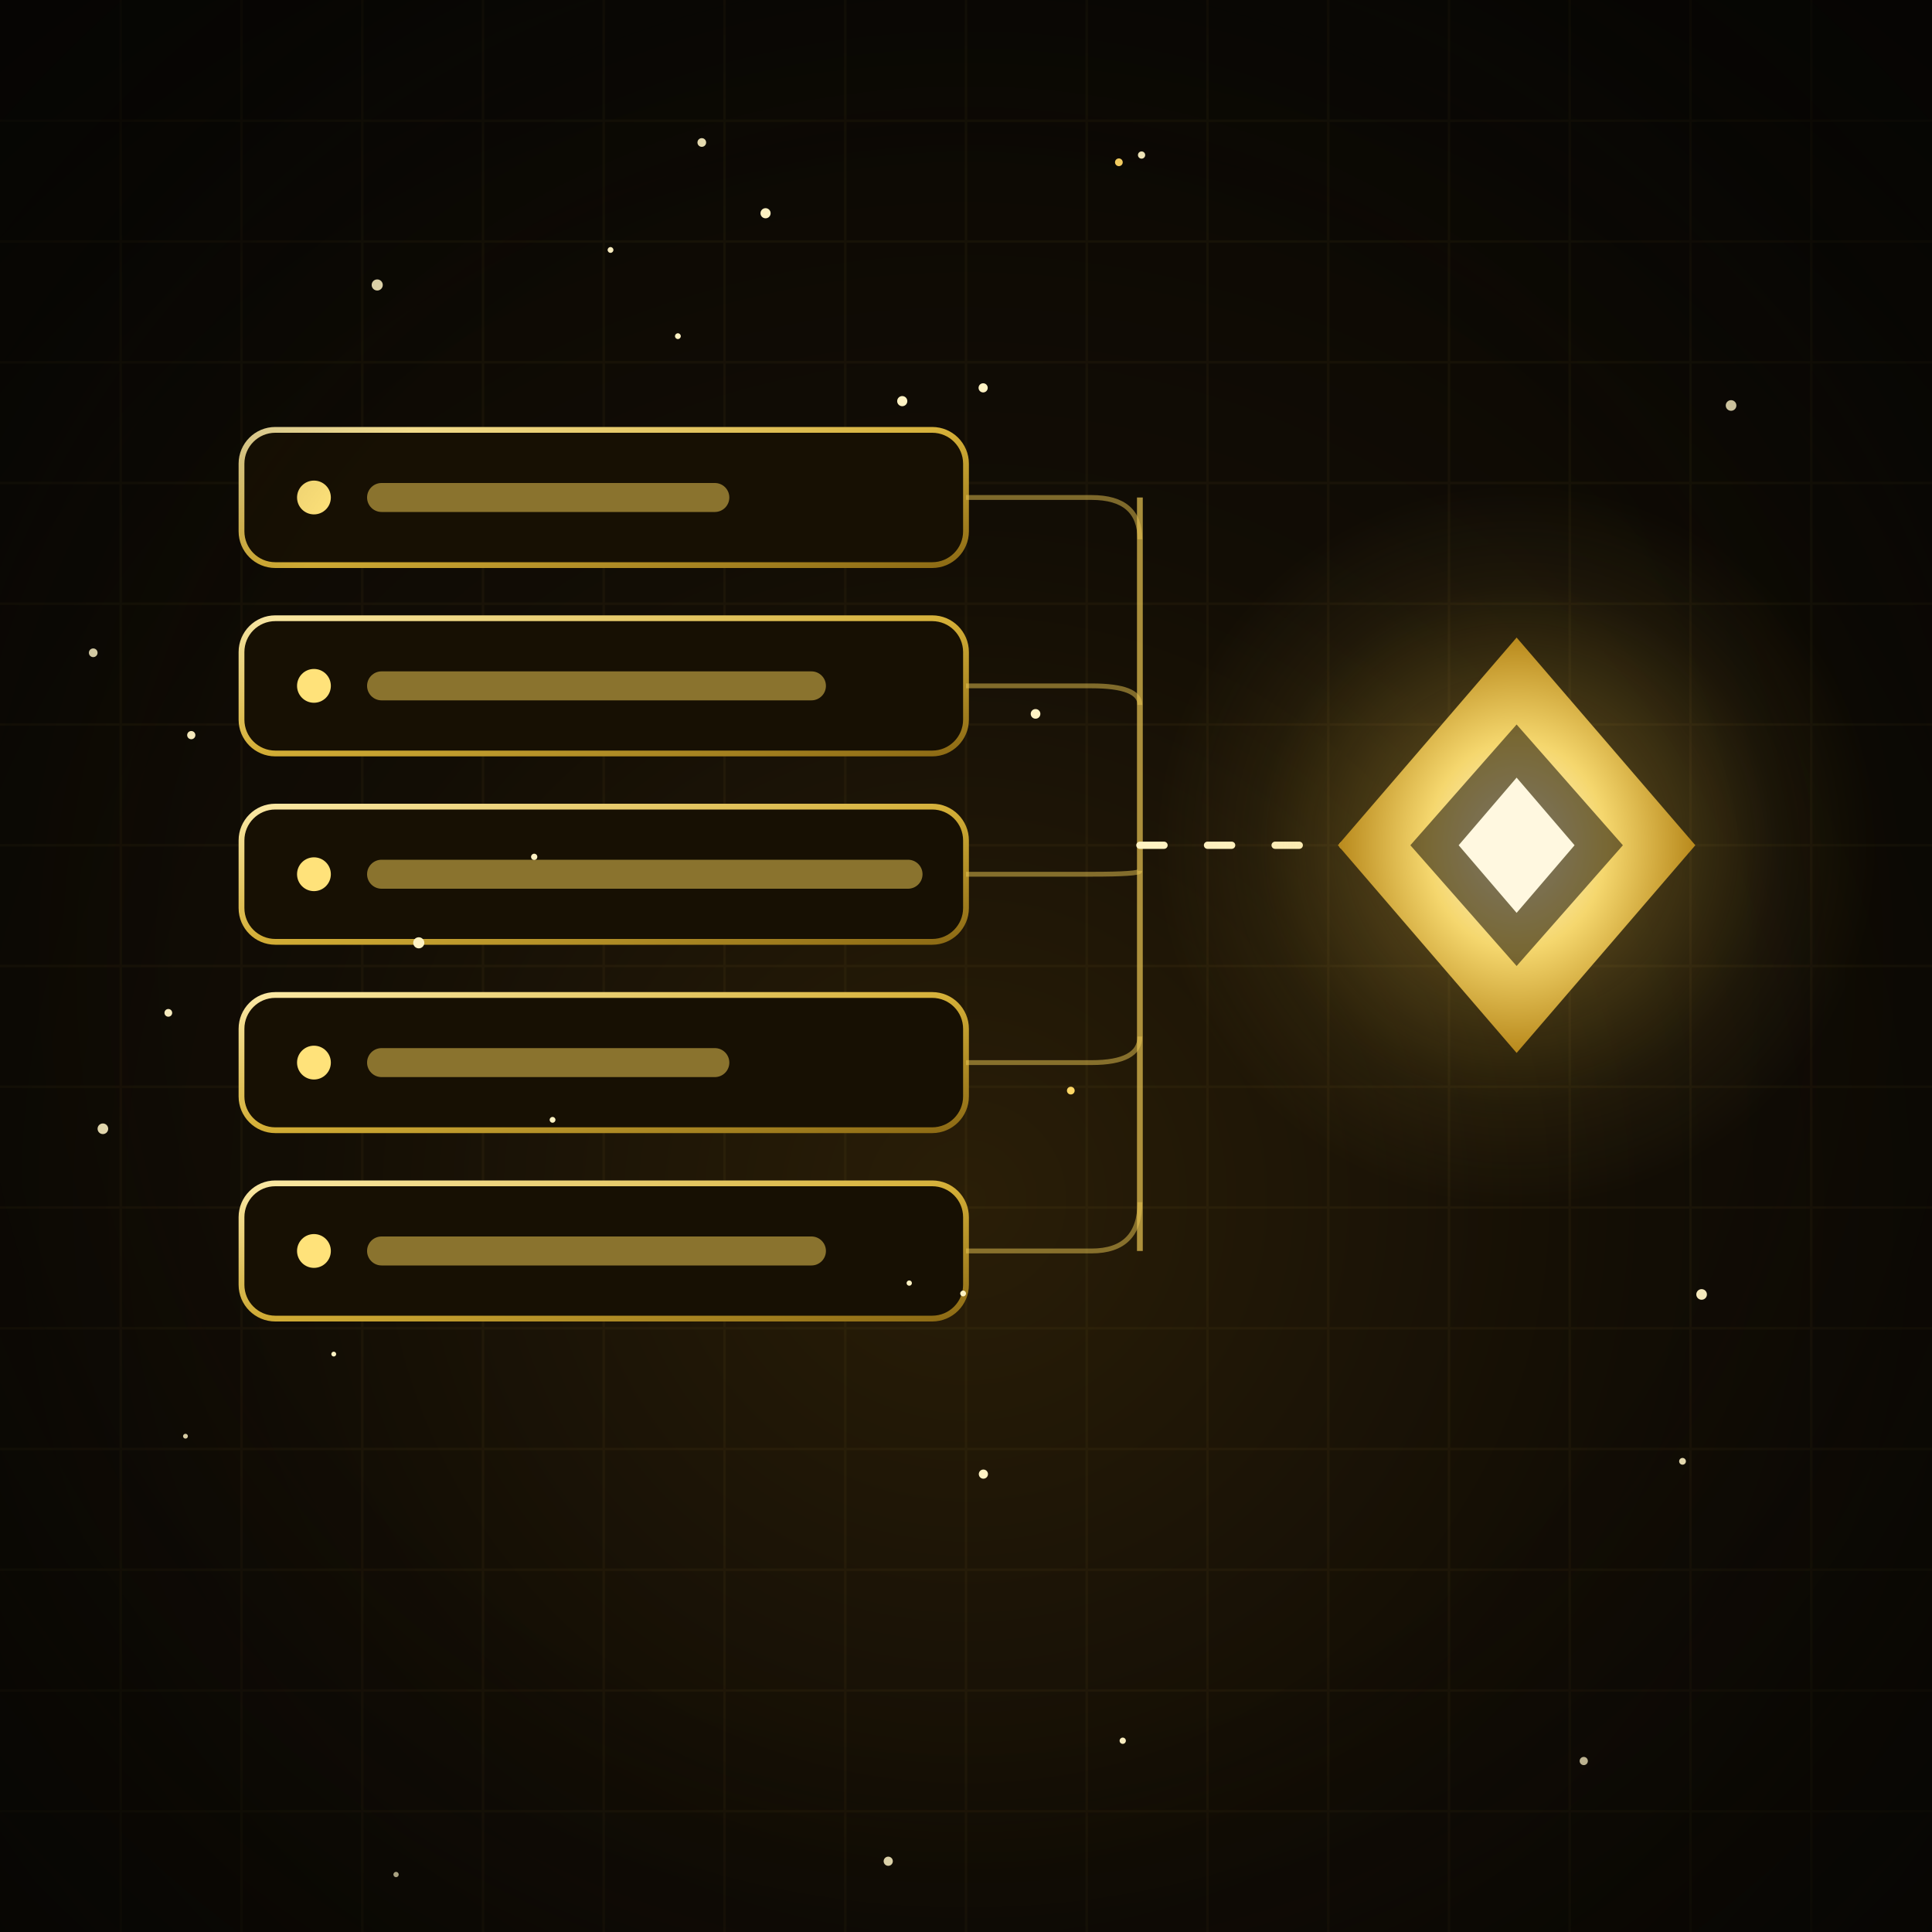
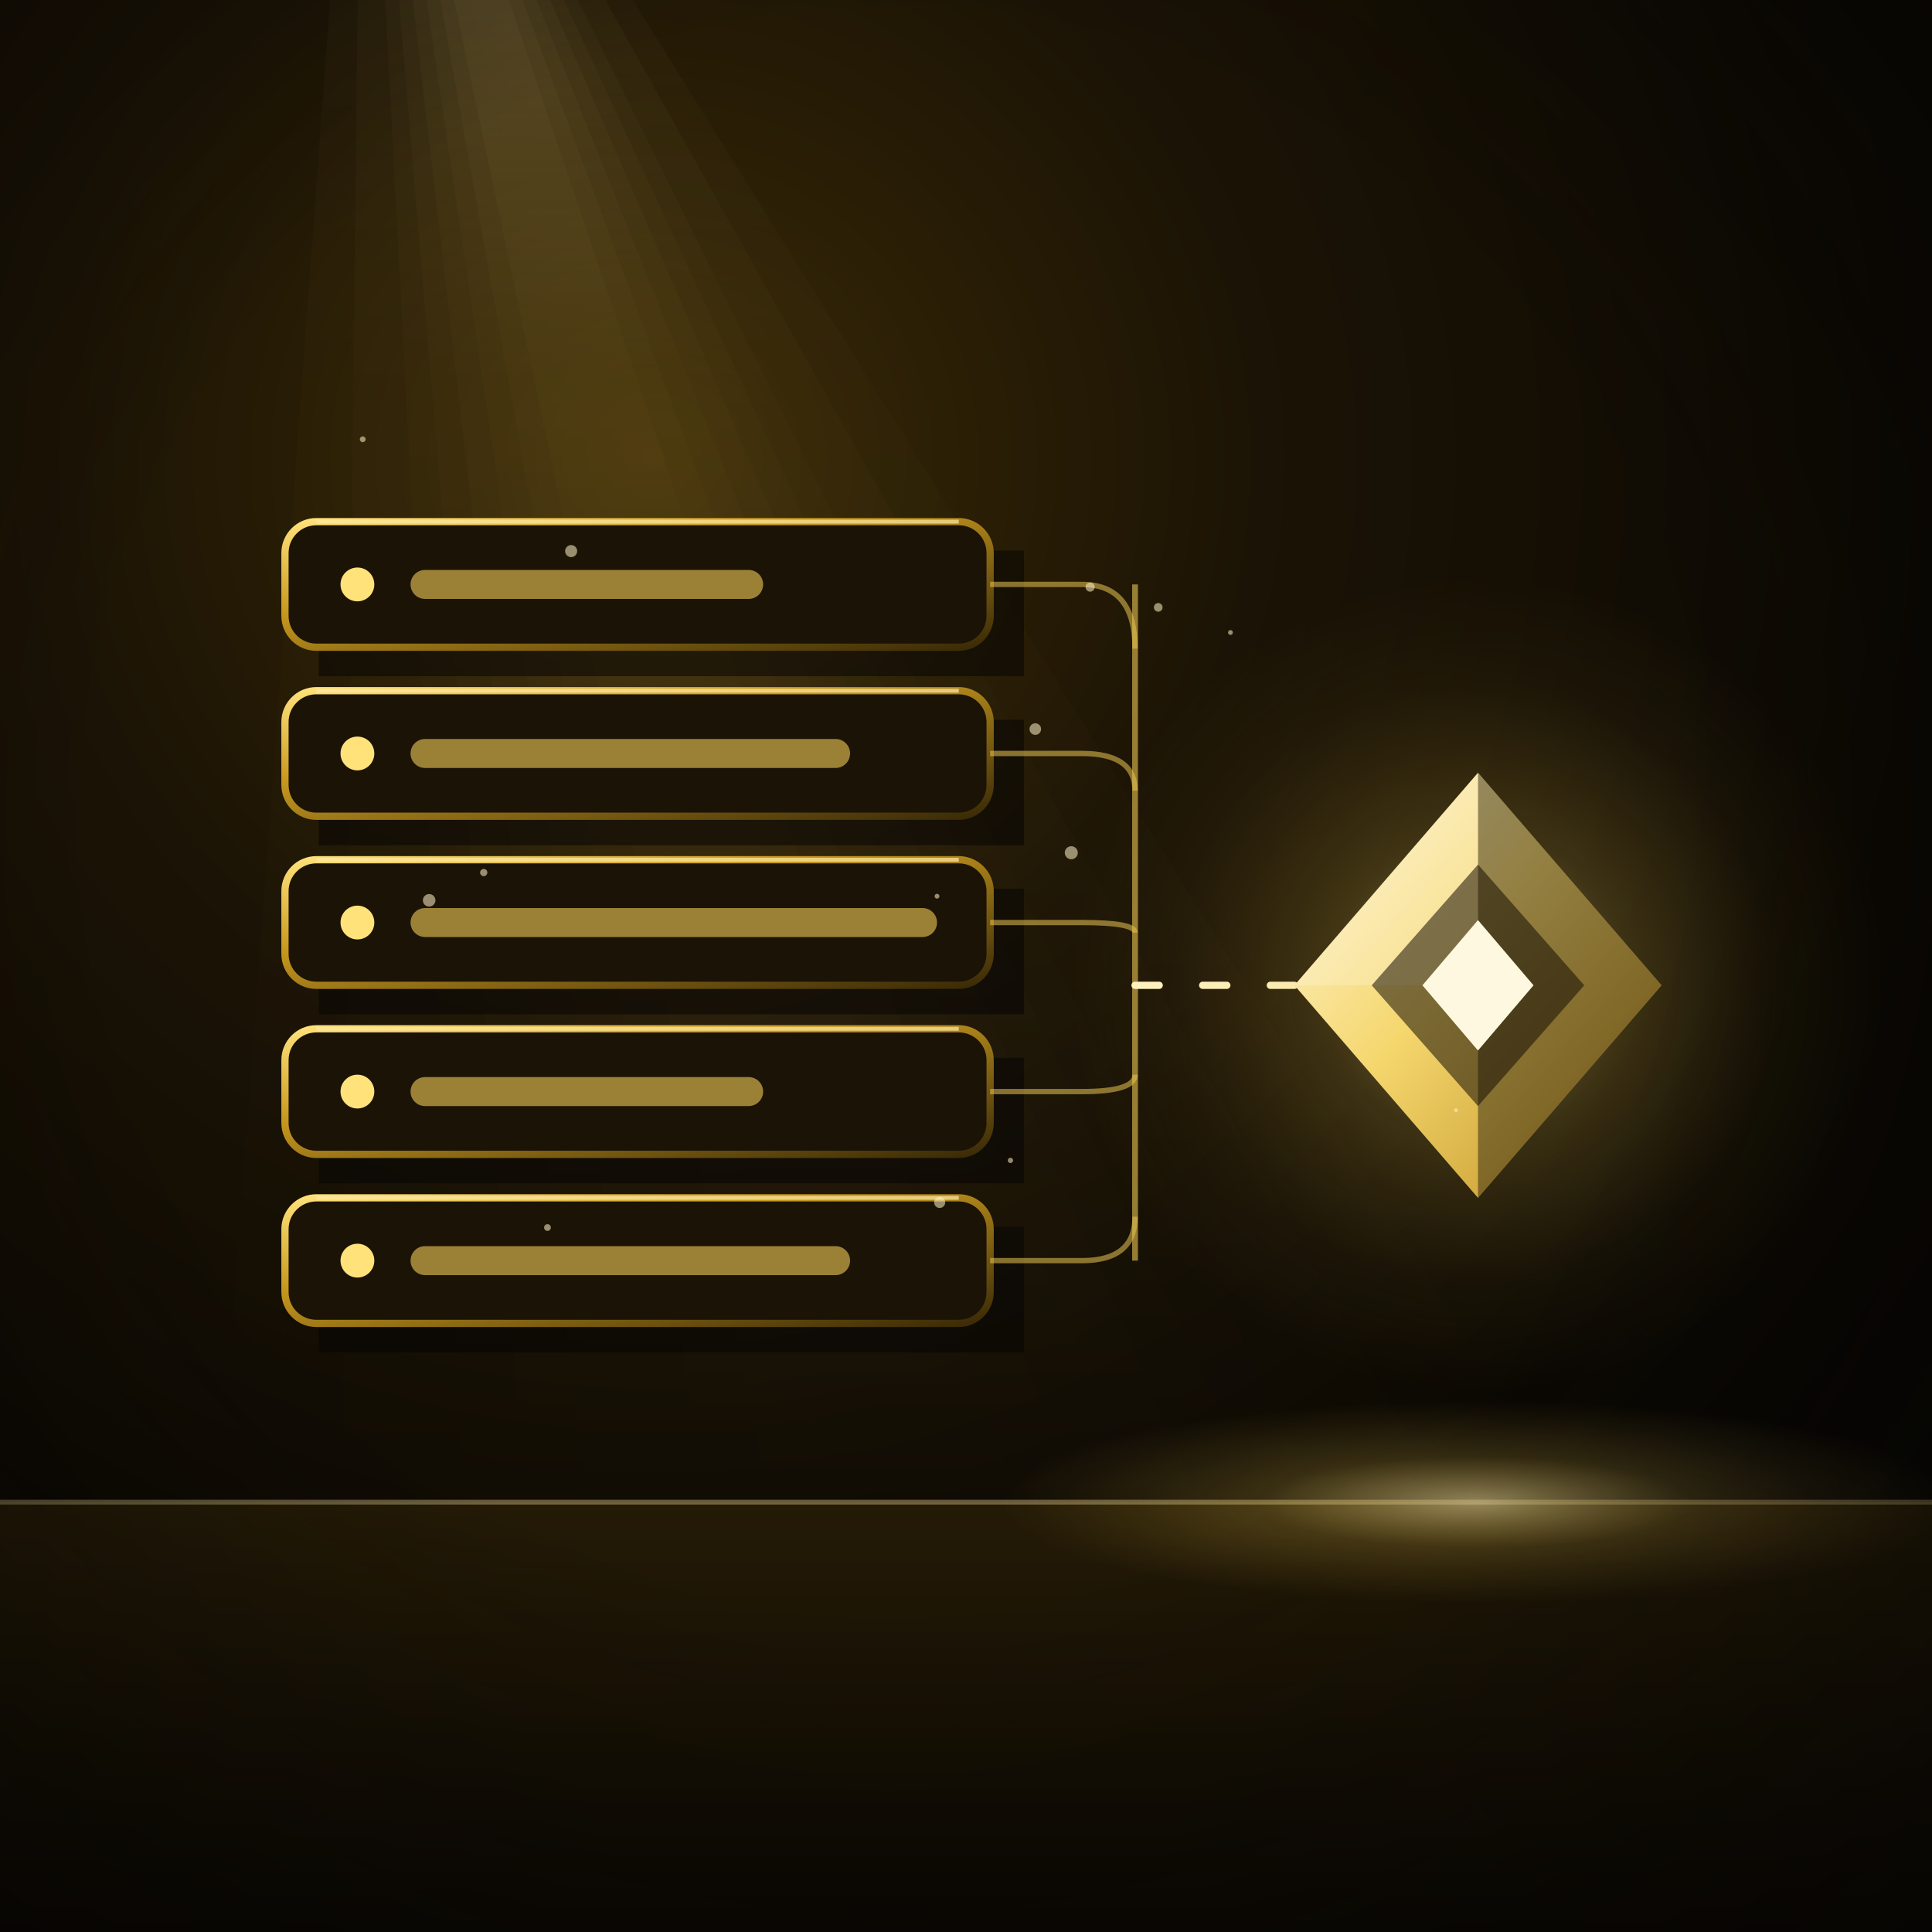
<svg xmlns="http://www.w3.org/2000/svg" viewBox="0 0 800 800" width="800" height="800" aria-hidden="true">
  <defs>
-     <radialGradient id="bg" cx=".5" cy=".62" r=".78">
-       <stop offset="0" stop-color="#2a1e07" />
-       <stop offset=".45" stop-color="#120d05" />
-       <stop offset="1" stop-color="#060503" />
+     <radialGradient id="sky" cx=".34" cy=".24" r=".92">
+       <stop offset="0" stop-color="#3a2a06" />
+       <stop offset=".34" stop-color="#1b1305" />
+       <stop offset=".72" stop-color="#0b0803" />
+       <stop offset="1" stop-color="#050403" />
    </radialGradient>
-     <radialGradient id="soft">
-       <stop offset="0" stop-color="#fff3c4" stop-opacity=".85" />
-       <stop offset=".5" stop-color="#f5d76e" stop-opacity=".3" />
-       <stop offset="1" stop-color="#f5d76e" stop-opacity="0" />
+     <linearGradient id="beam" x1="0" y1="0" x2="0" y2="1">
+       <stop offset="0" stop-color="#fff1c4" stop-opacity=".46" />
+       <stop offset=".42" stop-color="#ffd766" stop-opacity=".15" />
+       <stop offset="1" stop-color="#ffd766" stop-opacity="0" />
+     </linearGradient>
+     <radialGradient id="pool">
+       <stop offset="0" stop-color="#ffe9a3" stop-opacity=".62" />
+       <stop offset=".45" stop-color="#e9c552" stop-opacity=".2" />
+       <stop offset="1" stop-color="#d4af37" stop-opacity="0" />
    </radialGradient>
    <radialGradient id="halo">
-       <stop offset="0" stop-color="#fff2c8" stop-opacity=".55" />
-       <stop offset=".35" stop-color="#e9bf48" stop-opacity=".26" />
-       <stop offset=".72" stop-color="#d4af37" stop-opacity=".07" />
+       <stop offset="0" stop-color="#fff2c8" stop-opacity=".5" />
+       <stop offset=".38" stop-color="#e9c552" stop-opacity=".2" />
+       <stop offset=".74" stop-color="#d4af37" stop-opacity=".05" />
      <stop offset="1" stop-color="#d4af37" stop-opacity="0" />
    </radialGradient>
-     <radialGradient id="vig" cx=".5" cy=".5" r=".72">
-       <stop offset=".55" stop-color="#060503" stop-opacity="0" />
-       <stop offset="1" stop-color="#060503" stop-opacity=".72" />
+     <linearGradient id="brass" x1="0" y1="0" x2="1" y2="1">
+       <stop offset="0" stop-color="#ffe27a" />
+       <stop offset=".35" stop-color="#c99a20" />
+       <stop offset=".62" stop-color="#8c6a14" />
+       <stop offset="1" stop-color="#3a2a06" />
+     </linearGradient>
+     <linearGradient id="near" x1="0" y1="0" x2="0" y2="1">
+       <stop offset="0" stop-color="#241a06" />
+       <stop offset="1" stop-color="#0b0803" />
+     </linearGradient>
+     <radialGradient id="vig" cx=".46" cy=".42" r=".78">
+       <stop offset=".52" stop-color="#050403" stop-opacity="0" />
+       <stop offset="1" stop-color="#050403" stop-opacity=".7" />
    </radialGradient>
-     <linearGradient id="gold" x1="0" y1="0" x2="1" y2="1">
-       <stop offset="0" stop-color="#fbe9a6" />
-       <stop offset=".5" stop-color="#d4af37" />
-       <stop offset="1" stop-color="#8c6a14" />
+     <linearGradient id="gemA" x1="0" y1="0" x2="1" y2="1">
+       <stop offset="0" stop-color="#fff8e0" />
+       <stop offset=".45" stop-color="#f5d76e" />
+       <stop offset="1" stop-color="#b8891c" />
    </linearGradient>
-     <linearGradient id="floor" x1="0" y1="0" x2="0" y2="1">
-       <stop offset="0" stop-color="#d4af37" stop-opacity="0" />
-       <stop offset="1" stop-color="#d4af37" stop-opacity=".16" />
-     </linearGradient>
-     <radialGradient id="out">
-       <stop offset="0" stop-color="#fff8e0" />
-       <stop offset=".5" stop-color="#f5d76e" />
-       <stop offset="1" stop-color="#b8891c" />
-     </radialGradient>
  </defs>
  <style>
- .tw{animation:tw 3s ease-in-out infinite alternate}
- .breathe{transform-box:fill-box;transform-origin:center;animation:breathe 5s ease-in-out infinite alternate}
- @keyframes tw{from{opacity:.18}to{opacity:1}}
- @keyframes breathe{from{opacity:.72;transform:scale(.96)}to{opacity:1;transform:scale(1.05)}}
+ .mote{animation-name:mote;animation-timing-function:ease-in-out;animation-iteration-count:infinite;animation-direction:alternate}
+ .glow{transform-box:fill-box;transform-origin:center;animation:glow 6s ease-in-out infinite alternate}
+ @keyframes mote{from{transform:translateY(9px);opacity:.14}to{transform:translateY(-13px);opacity:.85}}
+ @keyframes glow{from{opacity:.68;transform:scale(.97)}to{opacity:1;transform:scale(1.04)}}
.pl{animation:pl 5.5s ease-in-out infinite}
.out{transform-box:fill-box;transform-origin:center;animation:out 5.5s ease-in-out infinite}
- .outHalo{transform-box:fill-box;transform-origin:center;animation:outHalo 5.5s ease-in-out infinite}
+ .oh{transform-box:fill-box;transform-origin:center;animation:oh 5.5s ease-in-out infinite}
.flow{animation:flow 2.2s linear infinite}
- @keyframes pl{0%,100%{opacity:.42}12%{opacity:1}40%{opacity:.42}}
- @keyframes out{0%,62%,100%{transform:scale(1)}72%{transform:scale(1.14)}}
- @keyframes outHalo{0%,62%,100%{opacity:.5}72%{opacity:1}}
+ @keyframes pl{0%,100%{opacity:.62}12%{opacity:1}40%{opacity:.62}}
+ @keyframes out{0%,62%,100%{transform:scale(1)}72%{transform:scale(1.13)}}
+ @keyframes oh{0%,62%,100%{opacity:.5}72%{opacity:1}}
@keyframes flow{to{stroke-dashoffset:-28}}</style>
-   <rect width="800" height="800" fill="url(#bg)" />
-   <g fill="none" stroke="#d4af37" stroke-width="1" opacity=".05">
-     <path d="M50 0V800" />
-     <path d="M100 0V800" />
-     <path d="M150 0V800" />
-     <path d="M200 0V800" />
-     <path d="M250 0V800" />
-     <path d="M300 0V800" />
-     <path d="M350 0V800" />
-     <path d="M400 0V800" />
-     <path d="M450 0V800" />
-     <path d="M500 0V800" />
-     <path d="M550 0V800" />
-     <path d="M600 0V800" />
-     <path d="M650 0V800" />
-     <path d="M700 0V800" />
-     <path d="M750 0V800" />
-     <path d="M0 50H800" />
-     <path d="M0 100H800" />
-     <path d="M0 150H800" />
-     <path d="M0 200H800" />
-     <path d="M0 250H800" />
-     <path d="M0 300H800" />
-     <path d="M0 350H800" />
-     <path d="M0 400H800" />
-     <path d="M0 450H800" />
-     <path d="M0 500H800" />
-     <path d="M0 550H800" />
-     <path d="M0 600H800" />
-     <path d="M0 650H800" />
-     <path d="M0 700H800" />
-     <path d="M0 750H800" />
+   <rect width="800" height="800" fill="url(#sky)" />
+   <g fill="url(#beam)">
+     <path d="M150 -180L40 622L65.4 622Z" opacity="0" />
+     <path d="M150 -180L65.4 622L90.8 622Z" opacity="0" />
+     <path d="M150 -180L90.8 622L116.2 622Z" opacity="0.1" />
+     <path d="M150 -180L116.2 622L141.5 622Z" opacity="0.1" />
+     <path d="M150 -180L141.5 622L166.9 622Z" opacity="0.2" />
+     <path d="M150 -180L166.9 622L192.3 622Z" opacity="0.2" />
+     <path d="M150 -180L192.3 622L217.7 622Z" opacity="0.3" />
+     <path d="M150 -180L217.7 622L243.1 622Z" opacity="0.4" />
+     <path d="M150 -180L243.1 622L268.5 622Z" opacity="0.5" />
+     <path d="M150 -180L268.5 622L293.8 622Z" opacity="0.6" />
+     <path d="M150 -180L293.8 622L319.2 622Z" opacity="0.7" />
+     <path d="M150 -180L319.2 622L344.6 622Z" opacity="0.8" />
+     <path d="M150 -180L344.6 622L370 622Z" opacity="0.8" />
+     <path d="M150 -180L370 622L395.4 622Z" opacity="0.8" />
+     <path d="M150 -180L395.4 622L420.8 622Z" opacity="0.8" />
+     <path d="M150 -180L420.8 622L446.2 622Z" opacity="0.7" />
+     <path d="M150 -180L446.2 622L471.5 622Z" opacity="0.6" />
+     <path d="M150 -180L471.5 622L496.9 622Z" opacity="0.5" />
+     <path d="M150 -180L496.9 622L522.3 622Z" opacity="0.4" />
+     <path d="M150 -180L522.3 622L547.7 622Z" opacity="0.3" />
+     <path d="M150 -180L547.7 622L573.1 622Z" opacity="0.2" />
+     <path d="M150 -180L573.1 622L598.5 622Z" opacity="0.2" />
+     <path d="M150 -180L598.5 622L623.8 622Z" opacity="0.1" />
+     <path d="M150 -180L623.8 622L649.2 622Z" opacity="0.1" />
+     <path d="M150 -180L649.2 622L674.6 622Z" opacity="0" />
+     <path d="M150 -180L674.6 622L700 622Z" opacity="0" />
  </g>
+   <rect x="0" y="622" width="800" height="178" fill="url(#near)" />
+   <path d="M0 622H800" stroke="#ffe9a3" stroke-width="2" opacity=".35" />
+   <ellipse cx="612" cy="622" rx="196" ry="42" fill="url(#pool)" />
  <g>
    <g class="pl" style="animation-delay:-2.8s">
-       <rect x="100" y="178" width="300" height="56" rx="14" fill="#171003" stroke="url(#gold)" stroke-width="2.4" />
-       <circle cx="130" cy="206" r="7" fill="#ffe27a" />
-       <rect x="152" y="200" width="150" height="12" rx="6" fill="#e9c552" opacity=".55" />
+       <path d="M132 228h292v52h-292Z" fill="#050403" opacity=".55" />
+       <rect x="118" y="216" width="292" height="52" rx="13" fill="#1c1307" stroke="url(#brass)" stroke-width="3" />
+       <path d="M131 216h266" stroke="#ffe9a3" stroke-width="1.6" opacity=".7" />
+       <circle cx="148" cy="242" r="7" fill="#ffe27a" />
+       <rect x="170" y="236" width="146" height="12" rx="6" fill="#e9c552" opacity=".62" />
    </g>
    <g class="pl" style="animation-delay:-2.2s">
-       <rect x="100" y="256" width="300" height="56" rx="14" fill="#171003" stroke="url(#gold)" stroke-width="2.4" />
-       <circle cx="130" cy="284" r="7" fill="#ffe27a" />
-       <rect x="152" y="278" width="190" height="12" rx="6" fill="#e9c552" opacity=".55" />
+       <path d="M132 298h292v52h-292Z" fill="#050403" opacity=".55" />
+       <rect x="118" y="286" width="292" height="52" rx="13" fill="#1c1307" stroke="url(#brass)" stroke-width="3" />
+       <path d="M131 286h266" stroke="#ffe9a3" stroke-width="1.6" opacity=".7" />
+       <circle cx="148" cy="312" r="7" fill="#ffe27a" />
+       <rect x="170" y="306" width="182" height="12" rx="6" fill="#e9c552" opacity=".62" />
    </g>
    <g class="pl" style="animation-delay:-1.7s">
-       <rect x="100" y="334" width="300" height="56" rx="14" fill="#171003" stroke="url(#gold)" stroke-width="2.4" />
-       <circle cx="130" cy="362" r="7" fill="#ffe27a" />
-       <rect x="152" y="356" width="230" height="12" rx="6" fill="#e9c552" opacity=".55" />
+       <path d="M132 368h292v52h-292Z" fill="#050403" opacity=".55" />
+       <rect x="118" y="356" width="292" height="52" rx="13" fill="#1c1307" stroke="url(#brass)" stroke-width="3" />
+       <path d="M131 356h266" stroke="#ffe9a3" stroke-width="1.6" opacity=".7" />
+       <circle cx="148" cy="382" r="7" fill="#ffe27a" />
+       <rect x="170" y="376" width="218" height="12" rx="6" fill="#e9c552" opacity=".62" />
    </g>
    <g class="pl" style="animation-delay:-1.1s">
-       <rect x="100" y="412" width="300" height="56" rx="14" fill="#171003" stroke="url(#gold)" stroke-width="2.4" />
-       <circle cx="130" cy="440" r="7" fill="#ffe27a" />
-       <rect x="152" y="434" width="150" height="12" rx="6" fill="#e9c552" opacity=".55" />
+       <path d="M132 438h292v52h-292Z" fill="#050403" opacity=".55" />
+       <rect x="118" y="426" width="292" height="52" rx="13" fill="#1c1307" stroke="url(#brass)" stroke-width="3" />
+       <path d="M131 426h266" stroke="#ffe9a3" stroke-width="1.6" opacity=".7" />
+       <circle cx="148" cy="452" r="7" fill="#ffe27a" />
+       <rect x="170" y="446" width="146" height="12" rx="6" fill="#e9c552" opacity=".62" />
    </g>
    <g class="pl" style="animation-delay:-0.6s">
-       <rect x="100" y="490" width="300" height="56" rx="14" fill="#171003" stroke="url(#gold)" stroke-width="2.4" />
-       <circle cx="130" cy="518" r="7" fill="#ffe27a" />
-       <rect x="152" y="512" width="190" height="12" rx="6" fill="#e9c552" opacity=".55" />
+       <path d="M132 508h292v52h-292Z" fill="#050403" opacity=".55" />
+       <rect x="118" y="496" width="292" height="52" rx="13" fill="#1c1307" stroke="url(#brass)" stroke-width="3" />
+       <path d="M131 496h266" stroke="#ffe9a3" stroke-width="1.6" opacity=".7" />
+       <circle cx="148" cy="522" r="7" fill="#ffe27a" />
+       <rect x="170" y="516" width="182" height="12" rx="6" fill="#e9c552" opacity=".62" />
    </g>
  </g>
-   <g fill="none" stroke="#e9c552" stroke-width="2" opacity=".5">
-     <path d="M400 206H452Q472 206 472 223.3" />
-     <path d="M400 284H452Q472 284 472 291.9" />
-     <path d="M400 362H452Q472 362 472 360.6" />
-     <path d="M400 440H452Q472 440 472 429.2" />
-     <path d="M400 518H452Q472 518 472 497.8" />
+   <g fill="none" stroke="#e9c552" stroke-width="2.2" opacity=".55">
+     <path d="M410 242H448Q470 242 470 268.6" />
+     <path d="M410 312H448Q470 312 470 327.4" />
+     <path d="M410 382H448Q470 382 470 386.2" />
+     <path d="M410 452H448Q470 452 470 445" />
+     <path d="M410 522H448Q470 522 470 503.8" />
  </g>
-   <path d="M472 206V518" fill="none" stroke="#e9c552" stroke-width="2.4" opacity=".7" />
-   <path class="flow" d="M472 350H556" fill="none" stroke="#fff3c4" stroke-width="3" stroke-linecap="round" stroke-dasharray="10 18" />
-   <g transform="translate(628 350)">
-     <circle class="outHalo" r="150" fill="url(#halo)" />
+   <path d="M470 242V522" fill="none" stroke="#e9c552" stroke-width="2.4" opacity=".6" />
+   <path class="flow" d="M470 408H540" fill="none" stroke="#fff3c4" stroke-width="3" stroke-linecap="round" stroke-dasharray="10 18" />
+   <g transform="translate(612 408)">
+     <circle class="oh" r="168" fill="url(#halo)" />
    <g class="out">
-       <path d="M0 -86L74 0L0 86L-74 0Z" fill="url(#out)" />
-       <path d="M0 -50L44 0L0 50L-44 0Z" fill="#120d05" opacity=".55" />
-       <path d="M0 -28L24 0L0 28L-24 0Z" fill="#fff8e0" />
+       <path d="M0 -88L76 0L0 88L-76 0Z" fill="url(#gemA)" />
+       <path d="M0 -88L76 0L0 88Z" fill="#0b0803" opacity=".42" />
+       <path d="M0 -88L-76 0L0 0Z" fill="#fff8e0" opacity=".28" />
+       <path d="M0 -50L44 0L0 50L-44 0Z" fill="#150e04" opacity=".55" />
+       <path d="M0 -27L23 0L0 27L-23 0Z" fill="#fff8e0" />
    </g>
  </g>
-   <circle class="tw" cx="228.8" cy="463.7" r="1.2" fill="#fff3c4" style="animation-duration:3.3s;animation-delay:-1.3s" />
-   <circle class="tw" cx="42.6" cy="467.4" r="2.2" fill="#fff3c4" style="animation-duration:2.1s;animation-delay:-3.2s" />
-   <circle class="tw" cx="173.4" cy="390.4" r="2.3" fill="#fff3c4" style="animation-duration:2.5s;animation-delay:-0.7s" />
-   <circle class="tw" cx="696.7" cy="605.1" r="1.4" fill="#fff3c4" style="animation-duration:3.6s;animation-delay:-1.8s" />
-   <circle class="tw" cx="407.1" cy="160.6" r="1.9" fill="#fff3c4" style="animation-duration:2.4s;animation-delay:-2.9s" />
-   <circle class="tw" cx="156.2" cy="118" r="2.3" fill="#fff3c4" style="animation-duration:2.5s;animation-delay:-0.6s" />
-   <circle class="tw" cx="428.8" cy="295.6" r="2" fill="#fff3c4" style="animation-duration:3.2s;animation-delay:-2.3s" />
-   <circle class="tw" cx="463.3" cy="67.2" r="1.6" fill="#ffd766" style="animation-duration:2s;animation-delay:-0s" />
-   <circle class="tw" cx="164" cy="776.2" r="1.1" fill="#fff3c4" style="animation-duration:4.7s;animation-delay:-0.7s" />
-   <circle class="tw" cx="373.6" cy="166.1" r="2.1" fill="#fff3c4" style="animation-duration:2s;animation-delay:-0.1s" />
-   <circle class="tw" cx="443.4" cy="451.6" r="1.6" fill="#ffd766" style="animation-duration:2.3s;animation-delay:-3.7s" />
-   <circle class="tw" cx="367.8" cy="770.7" r="1.9" fill="#fff3c4" style="animation-duration:2.7s;animation-delay:-3.5s" />
-   <circle class="tw" cx="76.8" cy="594.7" r="1" fill="#fff3c4" style="animation-duration:2.1s;animation-delay:-1.5s" />
-   <circle class="tw" cx="398.8" cy="535.6" r="1.2" fill="#fff3c4" style="animation-duration:3.5s;animation-delay:-1.8s" />
-   <circle class="tw" cx="317" cy="88.3" r="2.1" fill="#fff3c4" style="animation-duration:3.7s;animation-delay:-4.7s" />
-   <circle class="tw" cx="655.8" cy="729.2" r="1.7" fill="#fff3c4" style="animation-duration:4.3s;animation-delay:-2.9s" />
-   <circle class="tw" cx="704.6" cy="536" r="2.2" fill="#fff3c4" style="animation-duration:4.2s;animation-delay:-2.4s" />
-   <circle class="tw" cx="407.2" cy="610.4" r="1.9" fill="#fff3c4" style="animation-duration:2.7s;animation-delay:-1.8s" />
-   <circle class="tw" cx="290.6" cy="59" r="1.8" fill="#fff3c4" style="animation-duration:2s;animation-delay:-1.2s" />
-   <circle class="tw" cx="464.9" cy="720.8" r="1.3" fill="#fff3c4" style="animation-duration:2.8s;animation-delay:-0.3s" />
-   <circle class="tw" cx="716.8" cy="167.9" r="2.2" fill="#fff3c4" style="animation-duration:2.2s;animation-delay:-3.6s" />
-   <circle class="tw" cx="472.7" cy="64.2" r="1.5" fill="#fff3c4" style="animation-duration:3s;animation-delay:-4.4s" />
-   <circle class="tw" cx="138.2" cy="560.7" r="1" fill="#fff3c4" style="animation-duration:4.5s;animation-delay:-3.5s" />
-   <circle class="tw" cx="221.2" cy="354.8" r="1.3" fill="#fff3c4" style="animation-duration:3.9s;animation-delay:-4.6s" />
-   <circle class="tw" cx="252.8" cy="103.5" r="1.2" fill="#fff3c4" style="animation-duration:4.5s;animation-delay:-3.6s" />
-   <circle class="tw" cx="38.6" cy="270.3" r="1.8" fill="#fff3c4" style="animation-duration:4.8s;animation-delay:-0.4s" />
-   <circle class="tw" cx="69.7" cy="419.4" r="1.6" fill="#fff3c4" style="animation-duration:3.1s;animation-delay:-1.4s" />
-   <circle class="tw" cx="376.5" cy="531.3" r="1.1" fill="#fff3c4" style="animation-duration:2.5s;animation-delay:-1.7s" />
-   <circle class="tw" cx="79.2" cy="304.4" r="1.7" fill="#fff3c4" style="animation-duration:3.1s;animation-delay:-4.8s" />
-   <circle class="tw" cx="280.7" cy="139.2" r="1.2" fill="#fff3c4" style="animation-duration:4.5s;animation-delay:-4.7s" />
+   <defs>
+     <linearGradient id="gmr1" x1="0" y1="622" x2="0" y2="762" gradientUnits="userSpaceOnUse">
+       <stop offset="0" stop-color="#fff" stop-opacity=".9" />
+       <stop offset=".55" stop-color="#fff" stop-opacity=".22" />
+       <stop offset="1" stop-color="#fff" stop-opacity="0" />
+     </linearGradient>
+     <mask id="mr1" maskUnits="userSpaceOnUse" x="0" y="622" width="800" height="140">
+       <rect x="0" y="622" width="800" height="140" fill="url(#gmr1)" />
+     </mask>
+   </defs>
+   <g mask="url(#mr1)" opacity="0.3">
+     <g transform="translate(0 1244) scale(1 -1)">
+       <g transform="translate(612 408)">
+         <g class="out">
+           <path d="M0 -88L76 0L0 88L-76 0Z" fill="url(#gemA)" />
+           <path d="M0 -88L76 0L0 88Z" fill="#0b0803" opacity=".42" />
+           <path d="M0 -88L-76 0L0 0Z" fill="#fff8e0" opacity=".28" />
+           <path d="M0 -50L44 0L0 50L-44 0Z" fill="#150e04" opacity=".55" />
+           <path d="M0 -27L23 0L0 27L-23 0Z" fill="#fff8e0" />
+         </g>
+       </g>
+     </g>
+   </g>
+   <g fill="#fff3c4" opacity=".55">
+     <circle class="mote" cx="451.4" cy="243.1" r="1.9" style="animation-duration:5.4s;animation-delay:-2.3s" />
+     <circle class="mote" cx="177.7" cy="372.8" r="2.6" style="animation-duration:5.3s;animation-delay:-2.9s" />
+     <circle class="mote" cx="479.6" cy="251.5" r="1.8" style="animation-duration:4.1s;animation-delay:-4s" />
+     <circle class="mote" cx="236.5" cy="228.2" r="2.5" style="animation-duration:7.4s;animation-delay:-5.6s" />
+     <circle class="mote" cx="200.3" cy="361.3" r="1.5" style="animation-duration:5.8s;animation-delay:-2.9s" />
+     <circle class="mote" cx="509.5" cy="261.9" r="1" style="animation-duration:5s;animation-delay:-2.9s" />
+     <circle class="mote" cx="226.7" cy="508.3" r="1.4" style="animation-duration:5s;animation-delay:-0.8s" />
+     <circle class="mote" cx="428.7" cy="301.9" r="2.4" style="animation-duration:4.6s;animation-delay:-3.8s" />
+     <circle class="mote" cx="388" cy="371.1" r="1" style="animation-duration:6s;animation-delay:-3s" />
+     <circle class="mote" cx="150.2" cy="181.9" r="1.2" style="animation-duration:8.6s;animation-delay:-8.4s" />
+     <circle class="mote" cx="418.4" cy="480.5" r="1.1" style="animation-duration:4.9s;animation-delay:-2.3s" />
+     <circle class="mote" cx="602.9" cy="459.7" r="0.8" style="animation-duration:5s;animation-delay:-0.1s" />
+     <circle class="mote" cx="443.6" cy="353.1" r="2.7" style="animation-duration:6.8s;animation-delay:-0.8s" />
+     <circle class="mote" cx="389.1" cy="497.9" r="2.3" style="animation-duration:7.7s;animation-delay:-1s" />
+   </g>
  <rect width="800" height="800" fill="url(#vig)" />
</svg>
